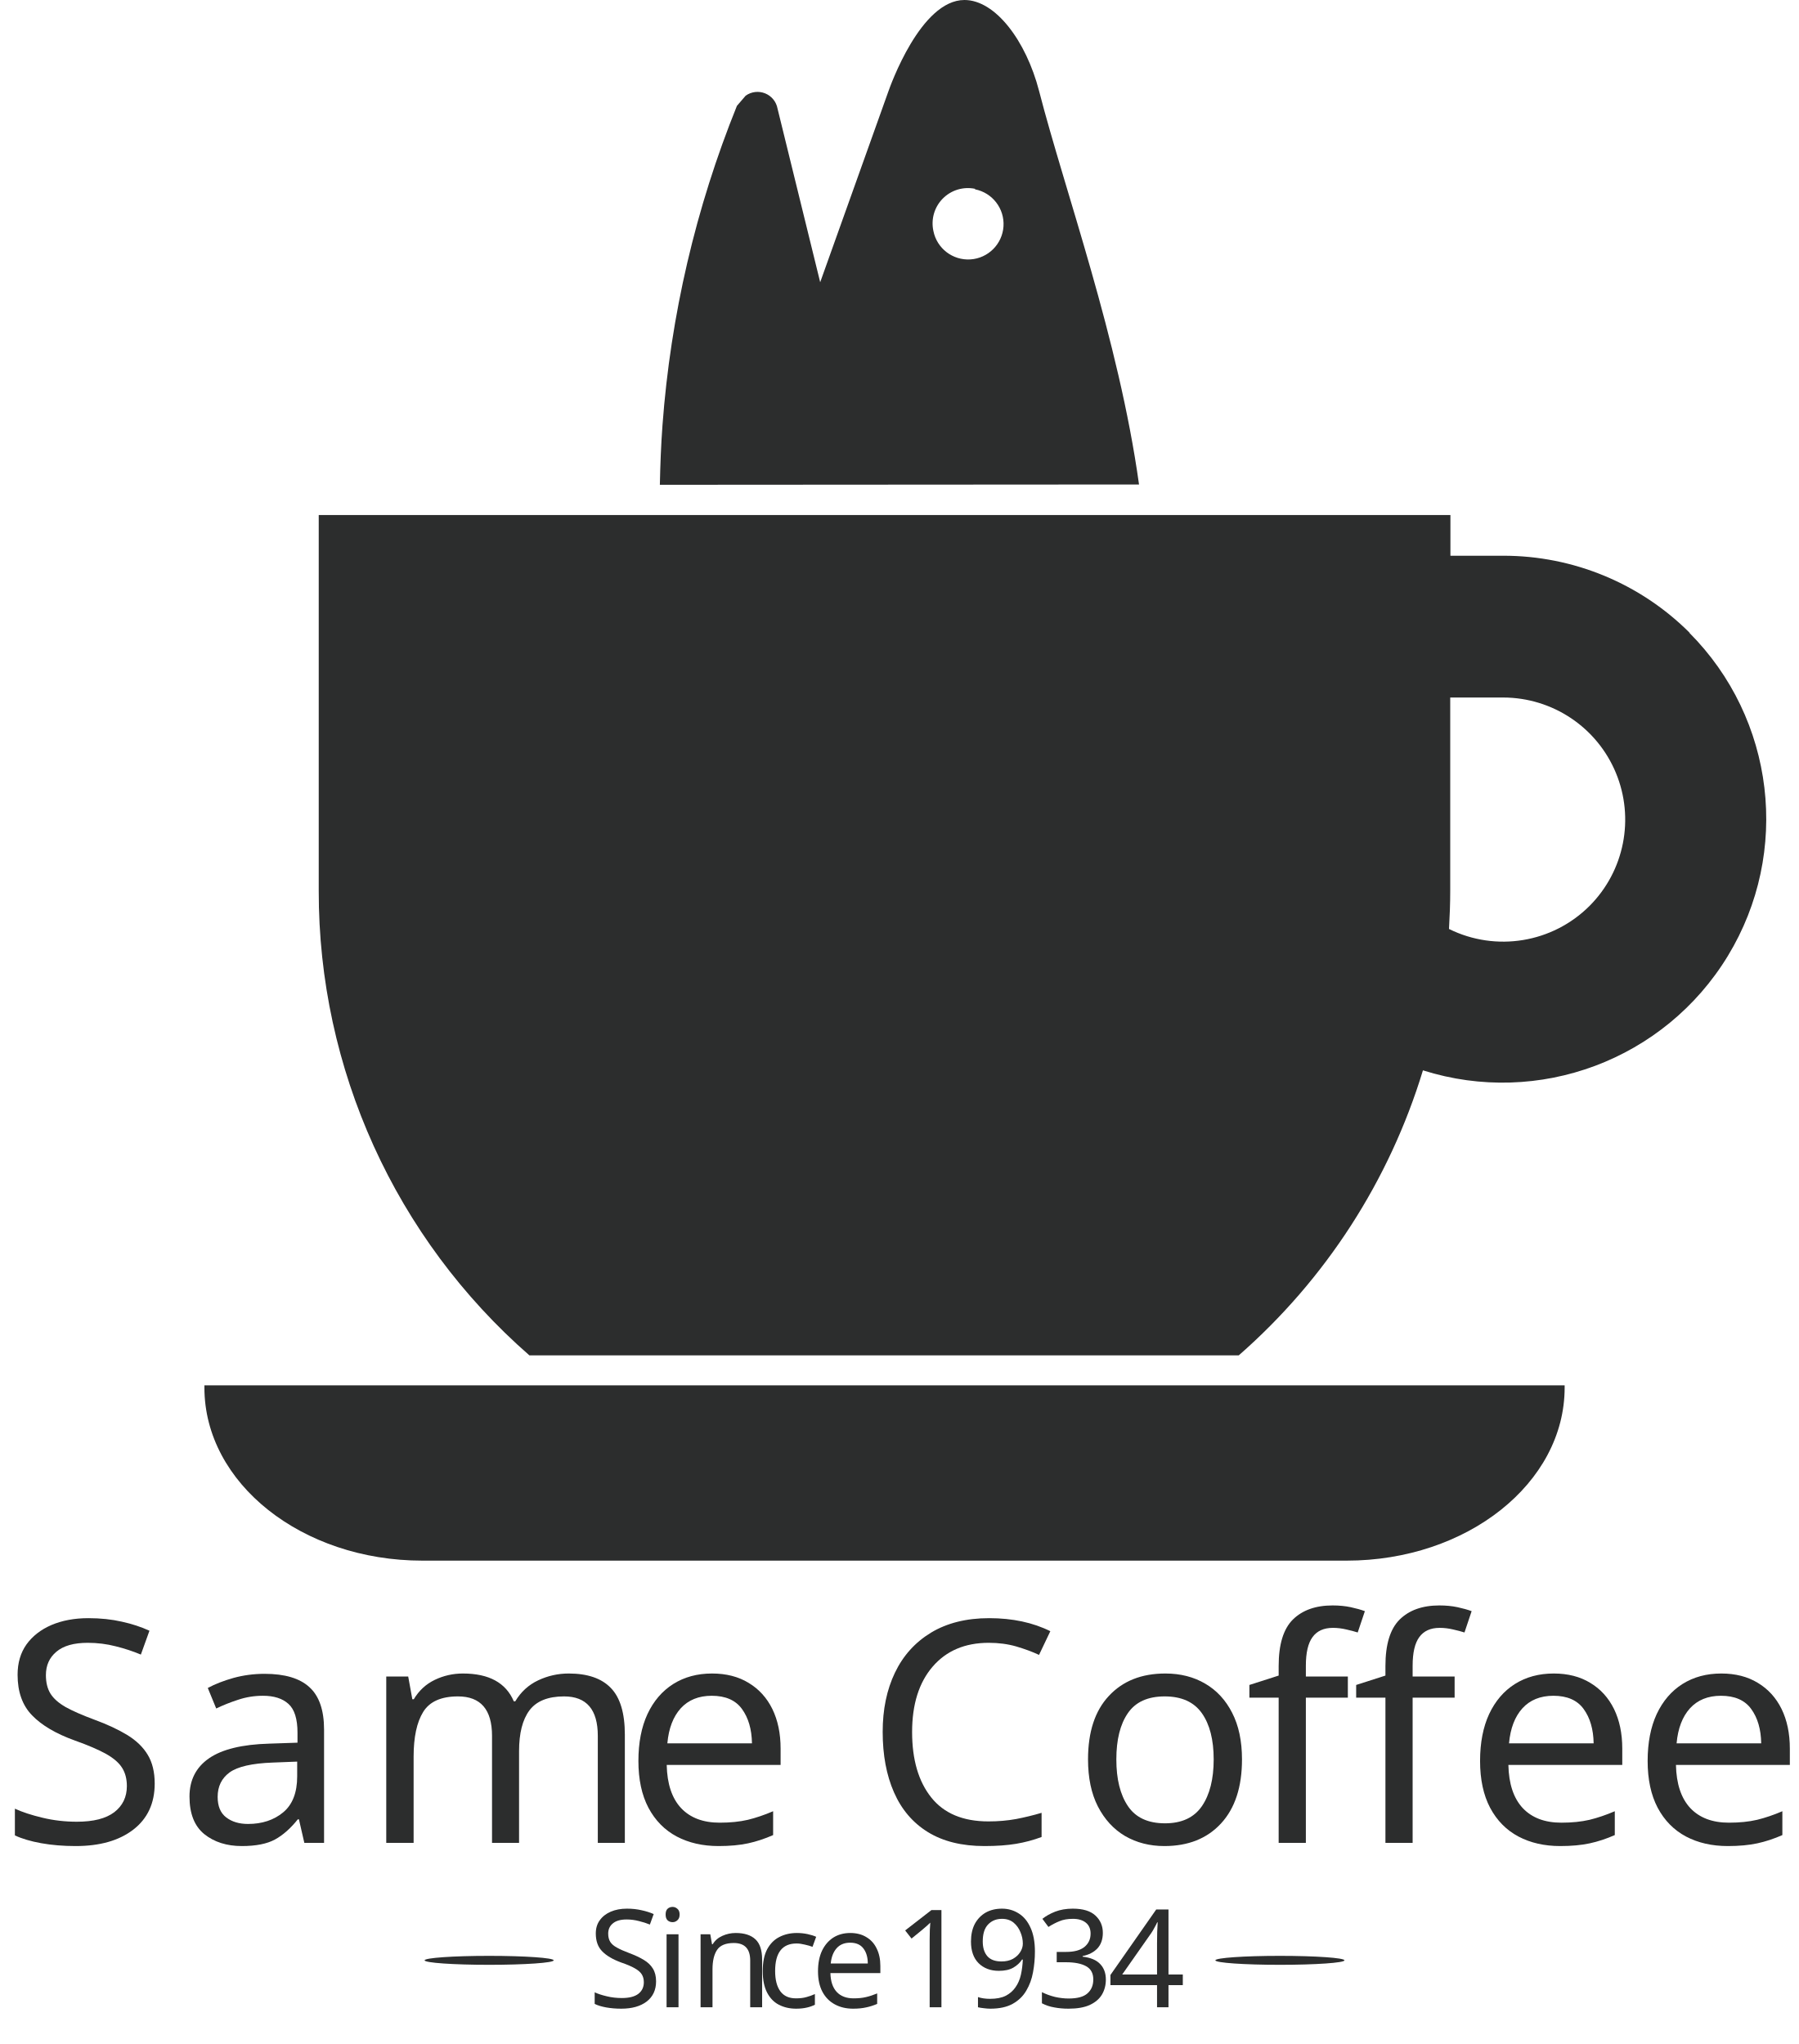
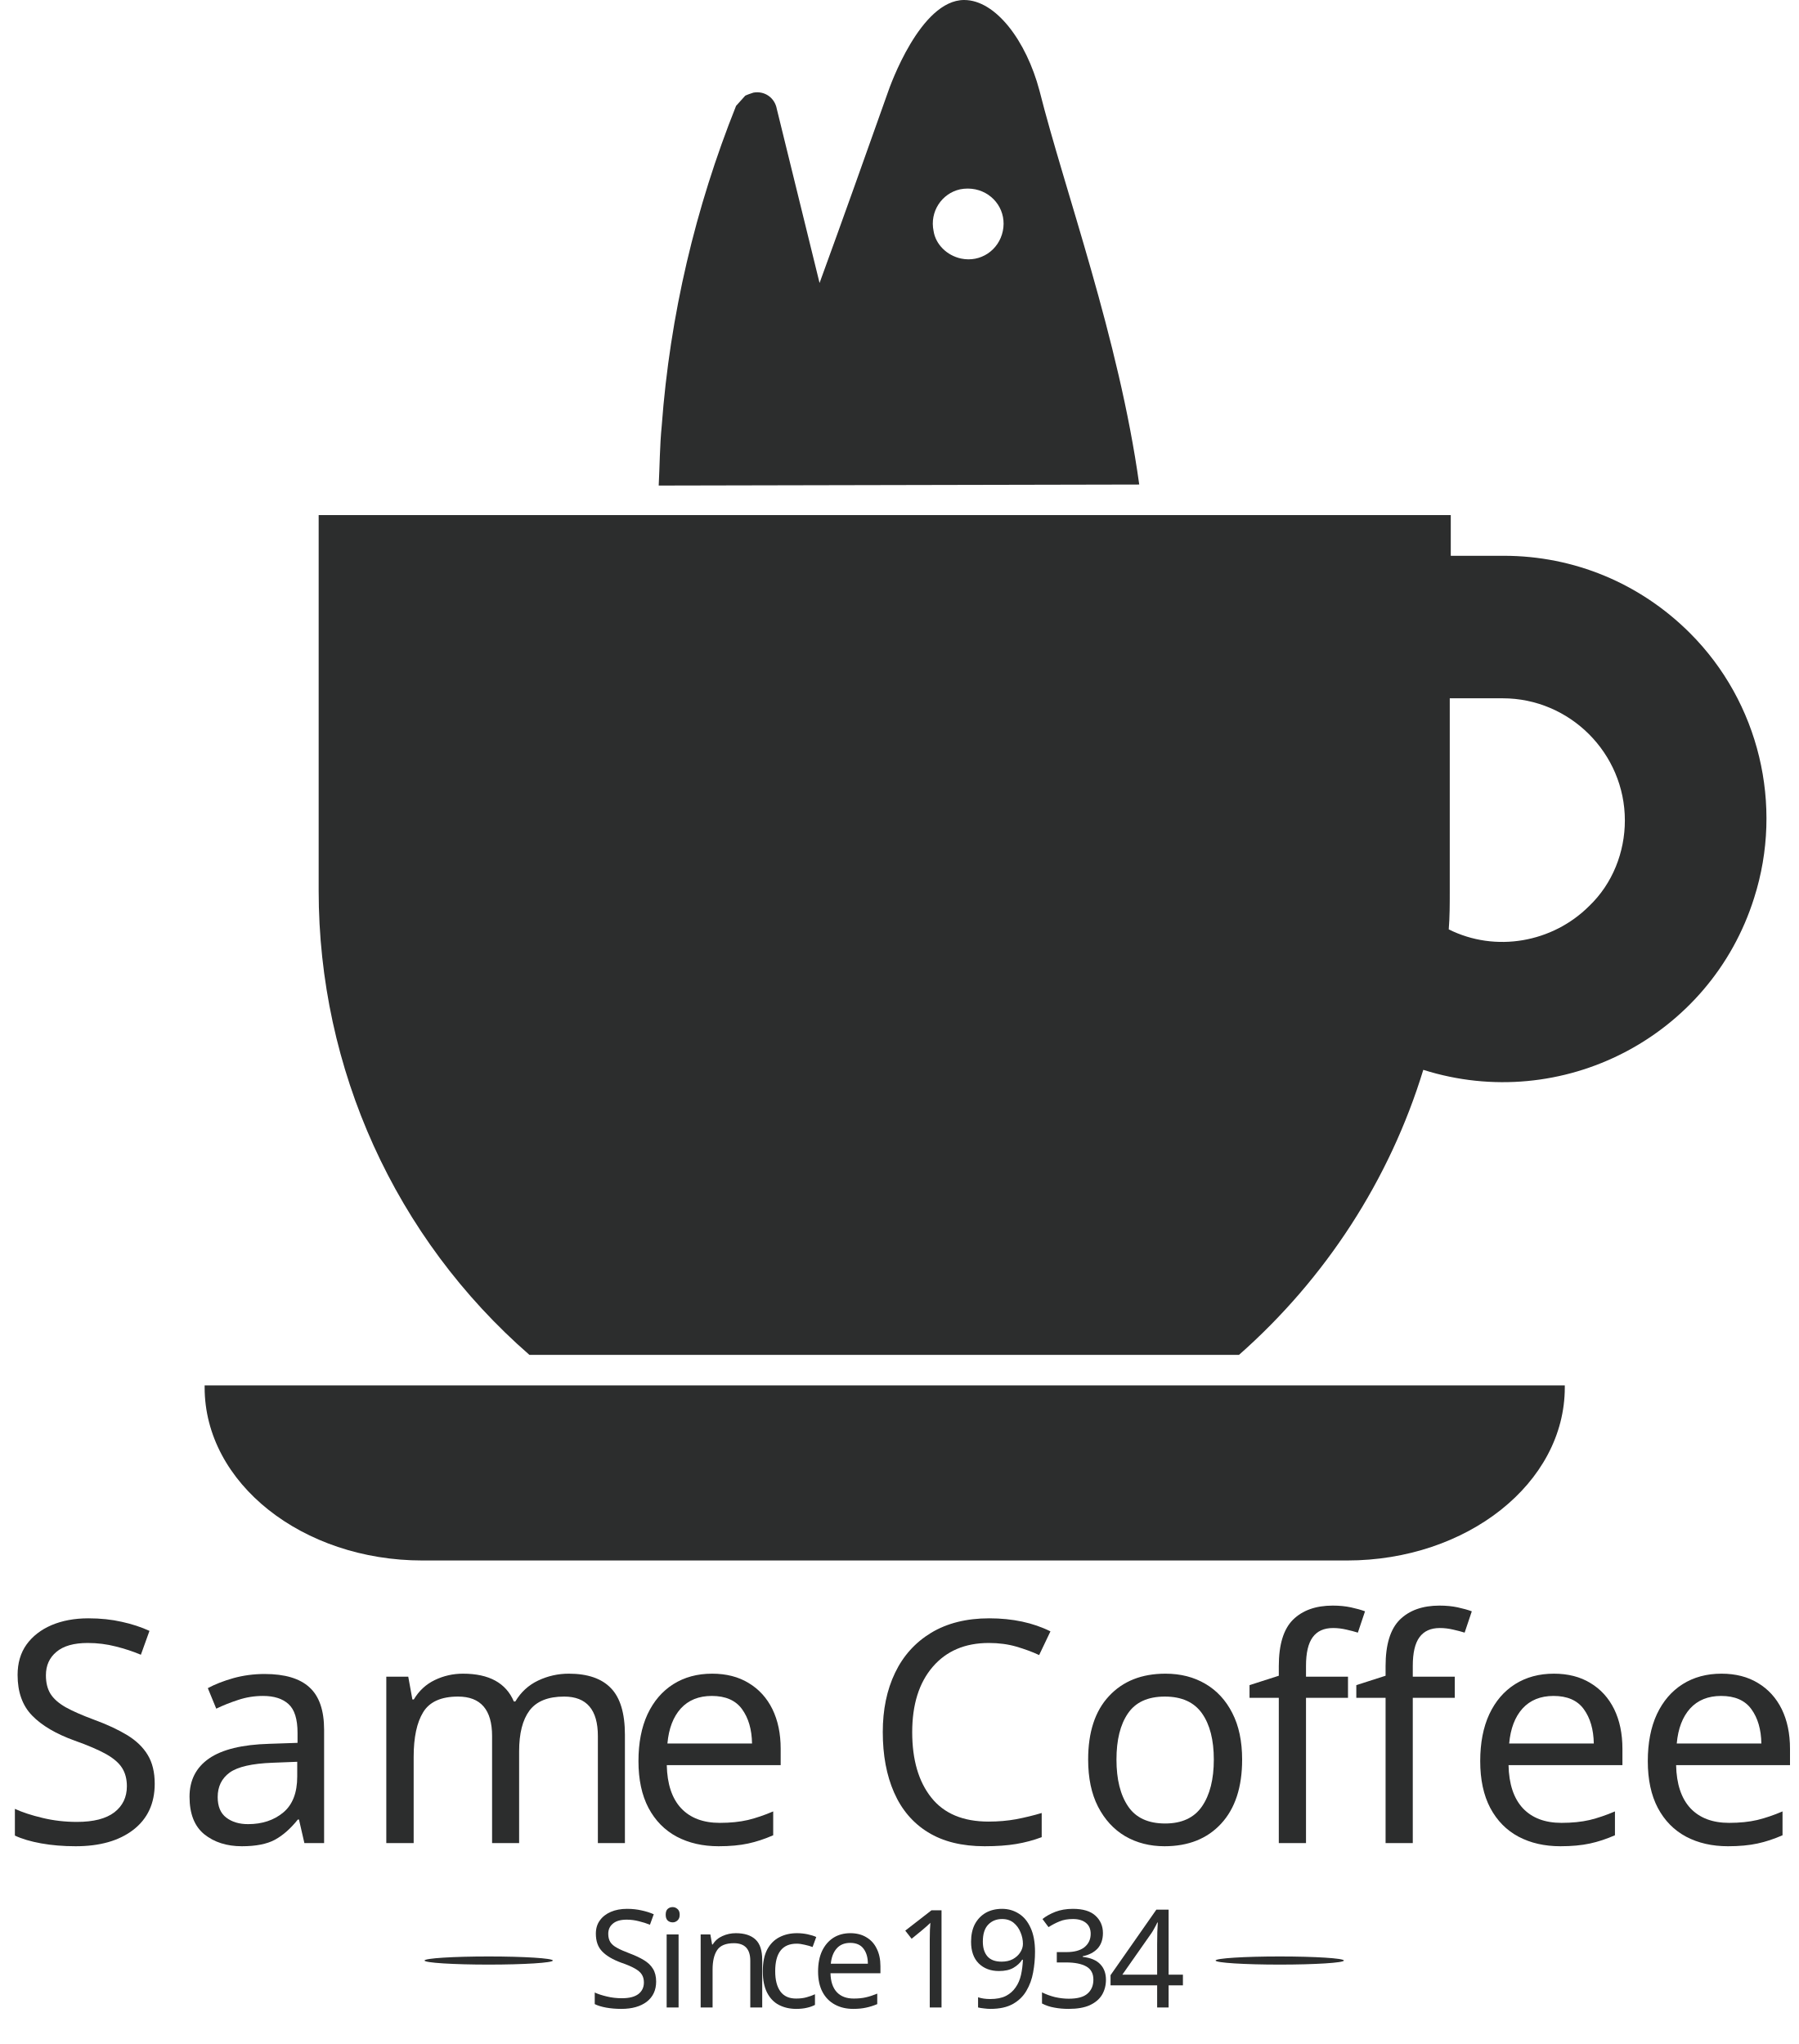
- <svg xmlns="http://www.w3.org/2000/svg" viewBox="0 0 176.71 200.82">
-   <defs>
-     <style>.cls-1{font-size:30.49px;font-family:SofiaProSoftBold, Sofia Pro Soft;letter-spacing:-0.01em;}.cls-1,.cls-11,.cls-12{fill:#2c2d2d;}.cls-2{letter-spacing:-0.01em;}.cls-3{letter-spacing:-0.01em;}.cls-4{letter-spacing:0em;}.cls-5{letter-spacing:0em;}.cls-6{letter-spacing:0em;}.cls-7{letter-spacing:0em;}.cls-8{letter-spacing:0em;}.cls-9{letter-spacing:0em;}.cls-10{letter-spacing:0em;}.cls-12{font-size:13.38px;font-family:BodoniSvtyTwoITCTT-Book, "Bodoni 72";letter-spacing:0em;}.cls-13{letter-spacing:0em;}.cls-14{letter-spacing:0em;}.cls-15{letter-spacing:0em;}.cls-16{letter-spacing:0em;}.cls-17{letter-spacing:-0.01em;}.cls-18{letter-spacing:-0.01em;}.cls-19{letter-spacing:-0.01em;}.cls-20{letter-spacing:-0.01em;}.cls-21{letter-spacing:0em;}</style>
-   </defs>
-   <g id="レイヤー_2" data-name="レイヤー 2">
-     <g id="レイヤー_1-2" data-name="レイヤー 1">
-       <text class="cls-1" transform="translate(-0.1 181.06)">S<tspan class="cls-2" x="17.31" y="0">a</tspan>
-         <tspan class="cls-3" x="35.45" y="0">m</tspan>
-         <tspan class="cls-4" x="61.14" y="0">e</tspan>
-         <tspan class="cls-5" x="77.67" y="0"> </tspan>
-         <tspan class="cls-6" x="84.95" y="0">C</tspan>
-         <tspan class="cls-7" x="105.31" y="0">o</tspan>
-         <tspan class="cls-8" x="122.38" y="0">ff</tspan>
-         <tspan class="cls-9" x="143.82" y="0">e</tspan>
-         <tspan class="cls-10" x="160.28" y="0">e</tspan>
-       </text>
-       <path class="cls-11" d="M20.08,136.33c0,9.4,9.59,17,21.41,17h90.79c11.83,0,21.42-7.61,21.42-17v-.22H20.08Z" />
-       <path class="cls-11" d="M111.89,47.6c-2-14.36-7.27-28.77-9.82-38.67C100.79,4,97.78,0,94.74,0c-4.3,0-7.29,8.46-7.5,9.06q-3.33,9.33-6.67,18.67-2.1-8.53-4.19-17.06A2,2,0,0,0,73.25,9.4l-.86,1a104.33,104.33,0,0,0-7.31,31.35c-.15,2-.22,4-.26,5.88Zm-16.11-29a3.48,3.48,0,1,1-4.09,4.09A3.47,3.47,0,0,1,95.78,18.55Z" />
-       <path class="cls-11" d="M166,62.19a25.87,25.87,0,0,0-18.32-7.59h-5.2v-4H31.31V87.52A60.48,60.48,0,0,0,52,133.16h69.69a60.67,60.67,0,0,0,18.09-28,25.91,25.91,0,0,0,26.16-43ZM156.15,89a12,12,0,0,1-13.81,2.27c.07-1.24.12-2.48.12-3.74v-19h5.2A12,12,0,0,1,156.15,89Z" />
-       <text class="cls-12" transform="translate(57.73 197.21)">S<tspan class="cls-13" x="6.61" y="0">i</tspan>
-         <tspan class="cls-14" x="9.95" y="0">n</tspan>
-         <tspan class="cls-15" x="16.46" y="0">c</tspan>
-         <tspan class="cls-16" x="21.89" y="0">e</tspan>
-         <tspan class="cls-17" x="27.62" y="0"> </tspan>
-         <tspan class="cls-18" x="30" y="0">1</tspan>
-         <tspan class="cls-19" x="36.98" y="0">9</tspan>
-         <tspan class="cls-20" x="44.01" y="0">3</tspan>
-         <tspan class="cls-21" x="51.07" y="0">4</tspan>
-       </text>
-       <ellipse class="cls-11" cx="48.05" cy="192.6" rx="6.34" ry="0.44" />
-       <ellipse class="cls-11" cx="125.73" cy="192.6" rx="6.34" ry="0.44" />
+ <svg xmlns="http://www.w3.org/2000/svg" version="1.1" id="レイヤー_1" x="0px" y="0px" viewBox="0 0 176.7 200.8" style="enable-background:new 0 0 176.7 200.8;" xml:space="preserve">
+   <style type="text/css">
+ 	.st0{fill:#2C2D2D;}
+ 	.st1{font-family:'SofiaProSoftBold';}
+ 	.st2{font-size:30.49px;}
+ 	.st3{font-family:'BodoniSvtyTwoITCTT-Book';}
+ 	.st4{font-size:13.38px;}
+ </style>
+   <g id="レイヤー_2_00000086670207769210541560000005441570772152891312_">
+     <g id="レイヤー_1-2">
+       <text transform="matrix(1 0 0 1 -0.1 181.06)" class="st0 st1 st2">S</text>
+       <text transform="matrix(1 0 0 1 17.21 181.06)" class="st0 st1 st2">a</text>
+       <text transform="matrix(1 0 0 1 35.35 181.06)" class="st0 st1 st2">m</text>
+       <text transform="matrix(1 0 0 1 61.04 181.06)" class="st0 st1 st2">e</text>
+       <text transform="matrix(1 0 0 1 77.57 181.06)" class="st0 st1 st2"> </text>
+       <text transform="matrix(1 0 0 1 84.85 181.06)" class="st0 st1 st2">C</text>
+       <text transform="matrix(1 0 0 1 105.21 181.06)" class="st0 st1 st2">o</text>
+       <text transform="matrix(1 0 0 1 122.28 181.06)" class="st0 st1 st2">ff</text>
+       <text transform="matrix(1 0 0 1 143.72 181.06)" class="st0 st1 st2">e</text>
+       <text transform="matrix(1 0 0 1 160.18 181.06)" class="st0 st1 st2">e</text>
+       <path class="st0" d="M20.1,136.3c0,9.4,9.6,17,21.4,17h90.8c11.8,0,21.4-7.6,21.4-17v-0.2H20.1V136.3z" />
+       <path class="st0" d="M111.9,47.6c-2-14.4-7.3-28.8-9.8-38.7C100.8,4,97.8,0,94.7,0c-4.3,0-7.3,8.5-7.5,9.1    c-2.2,6.2-4.4,12.4-6.7,18.7c-1.4-5.7-2.8-11.4-4.2-17.1c-0.2-1.1-1.2-1.8-2.3-1.6c-0.3,0.1-0.6,0.2-0.8,0.3l-0.9,1    c-4,10-6.5,20.6-7.3,31.4c-0.2,2-0.2,4-0.3,5.9L111.9,47.6z M95.8,18.6c1.9,0.4,3.1,2.2,2.7,4.1c-0.4,1.9-2.2,3.1-4.1,2.7    c-1.4-0.3-2.5-1.4-2.7-2.7c-0.4-1.9,0.8-3.7,2.6-4.1C94.8,18.5,95.3,18.5,95.8,18.6L95.8,18.6z" />
+       <path class="st0" d="M166,62.2c-4.9-4.9-11.4-7.6-18.3-7.6h-5.2v-4H31.3v36.9c0,17.5,7.5,34.1,20.7,45.6h69.7    c8.5-7.5,14.8-17.2,18.1-28c13.6,4.3,28.2-3.2,32.5-16.9C175.2,79.1,172.8,69,166,62.2L166,62.2z M156.1,89    c-3.6,3.6-9.2,4.6-13.8,2.3c0.1-1.2,0.1-2.5,0.1-3.7v-19h5.2c6.6,0,12,5.4,12,12C159.6,83.7,158.4,86.8,156.1,89z" />
+       <text transform="matrix(1 0 0 1 57.73 197.21)" class="st0 st3 st4">S</text>
+       <text transform="matrix(1 0 0 1 64.34 197.21)" class="st0 st3 st4">i</text>
+       <text transform="matrix(1 0 0 1 67.68 197.21)" class="st0 st3 st4">n</text>
+       <text transform="matrix(1 0 0 1 74.19 197.21)" class="st0 st3 st4">c</text>
+       <text transform="matrix(1 0 0 1 79.62 197.21)" class="st0 st3 st4">e</text>
+       <text transform="matrix(1 0 0 1 85.35 197.21)" class="st0 st3 st4"> </text>
+       <text transform="matrix(1 0 0 1 87.73 197.21)" class="st0 st3 st4">1</text>
+       <text transform="matrix(1 0 0 1 94.71 197.21)" class="st0 st3 st4">9</text>
+       <text transform="matrix(1 0 0 1 101.74 197.21)" class="st0 st3 st4">3</text>
+       <text transform="matrix(1 0 0 1 108.8 197.21)" class="st0 st3 st4">4</text>
+       <ellipse class="st0" cx="48" cy="192.6" rx="6.3" ry="0.4" />
+       <ellipse class="st0" cx="125.7" cy="192.6" rx="6.3" ry="0.4" />
    </g>
  </g>
</svg>
